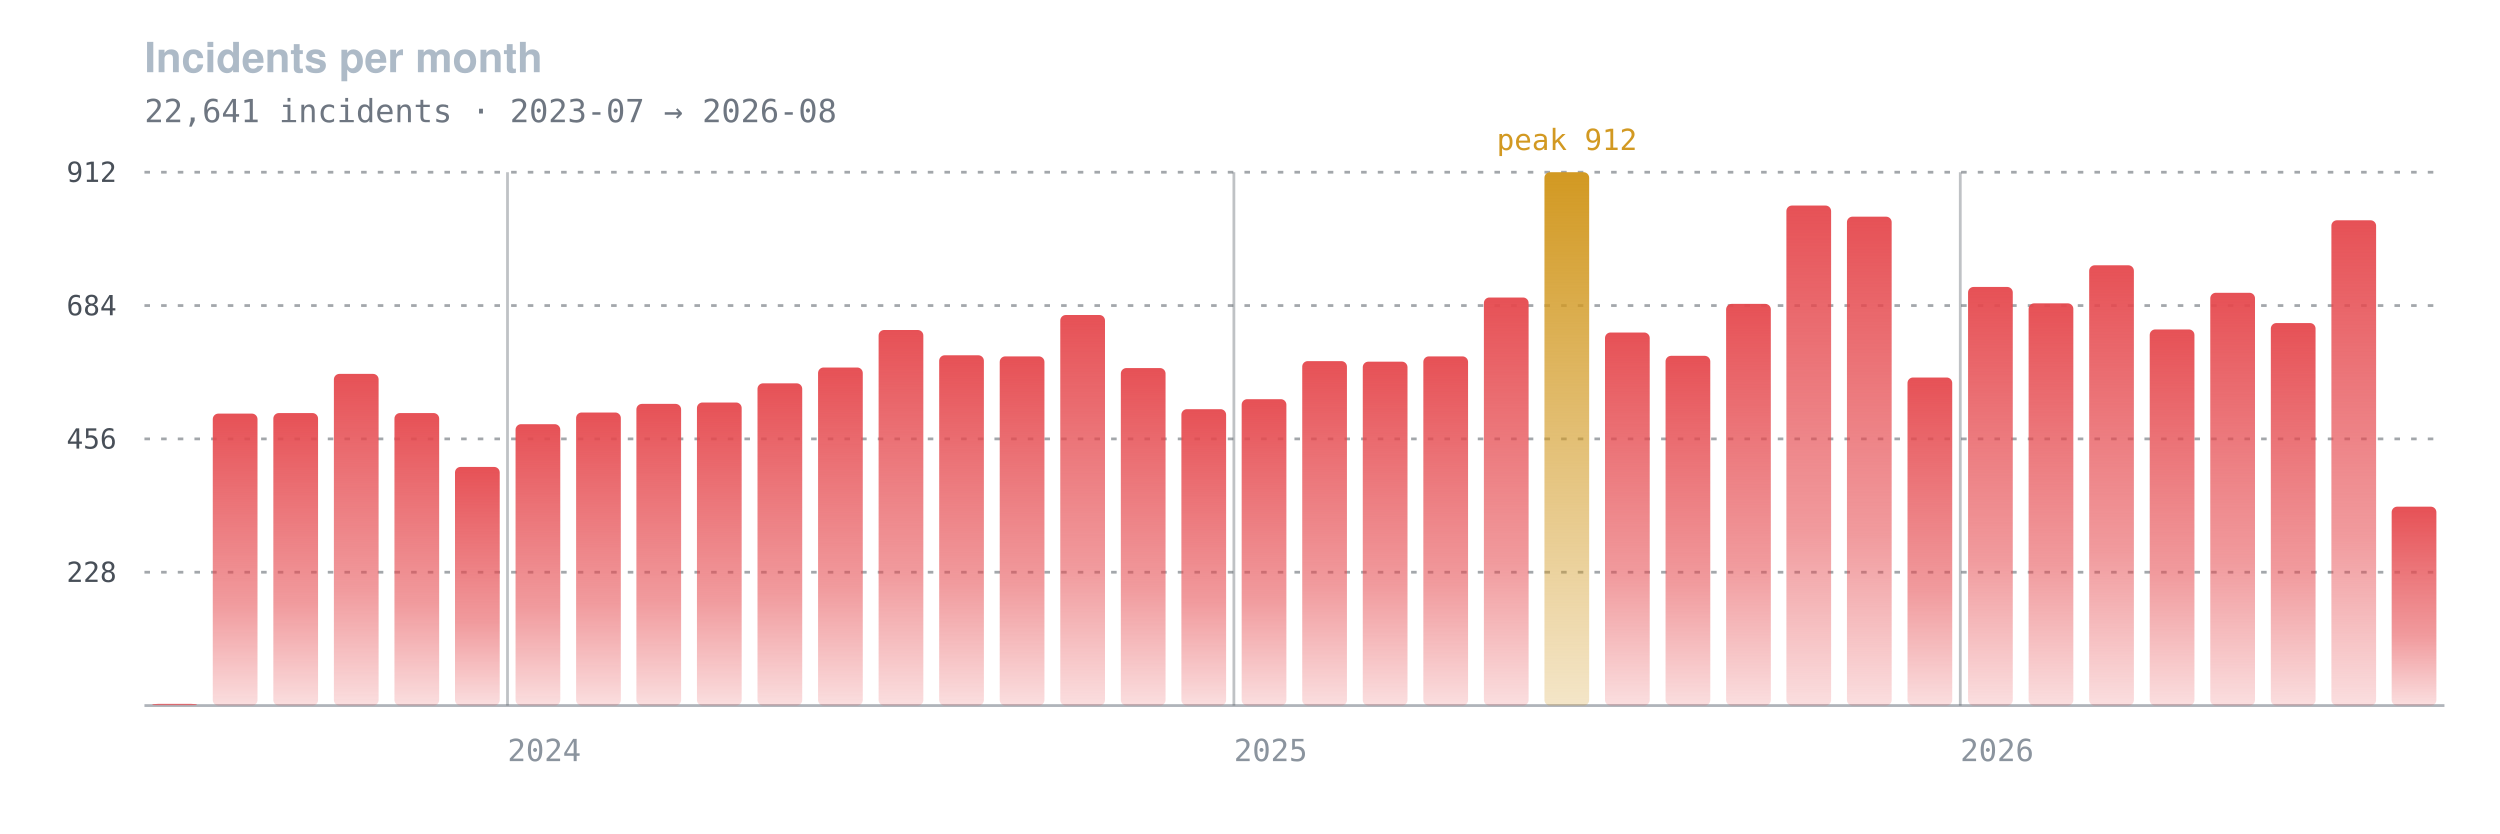
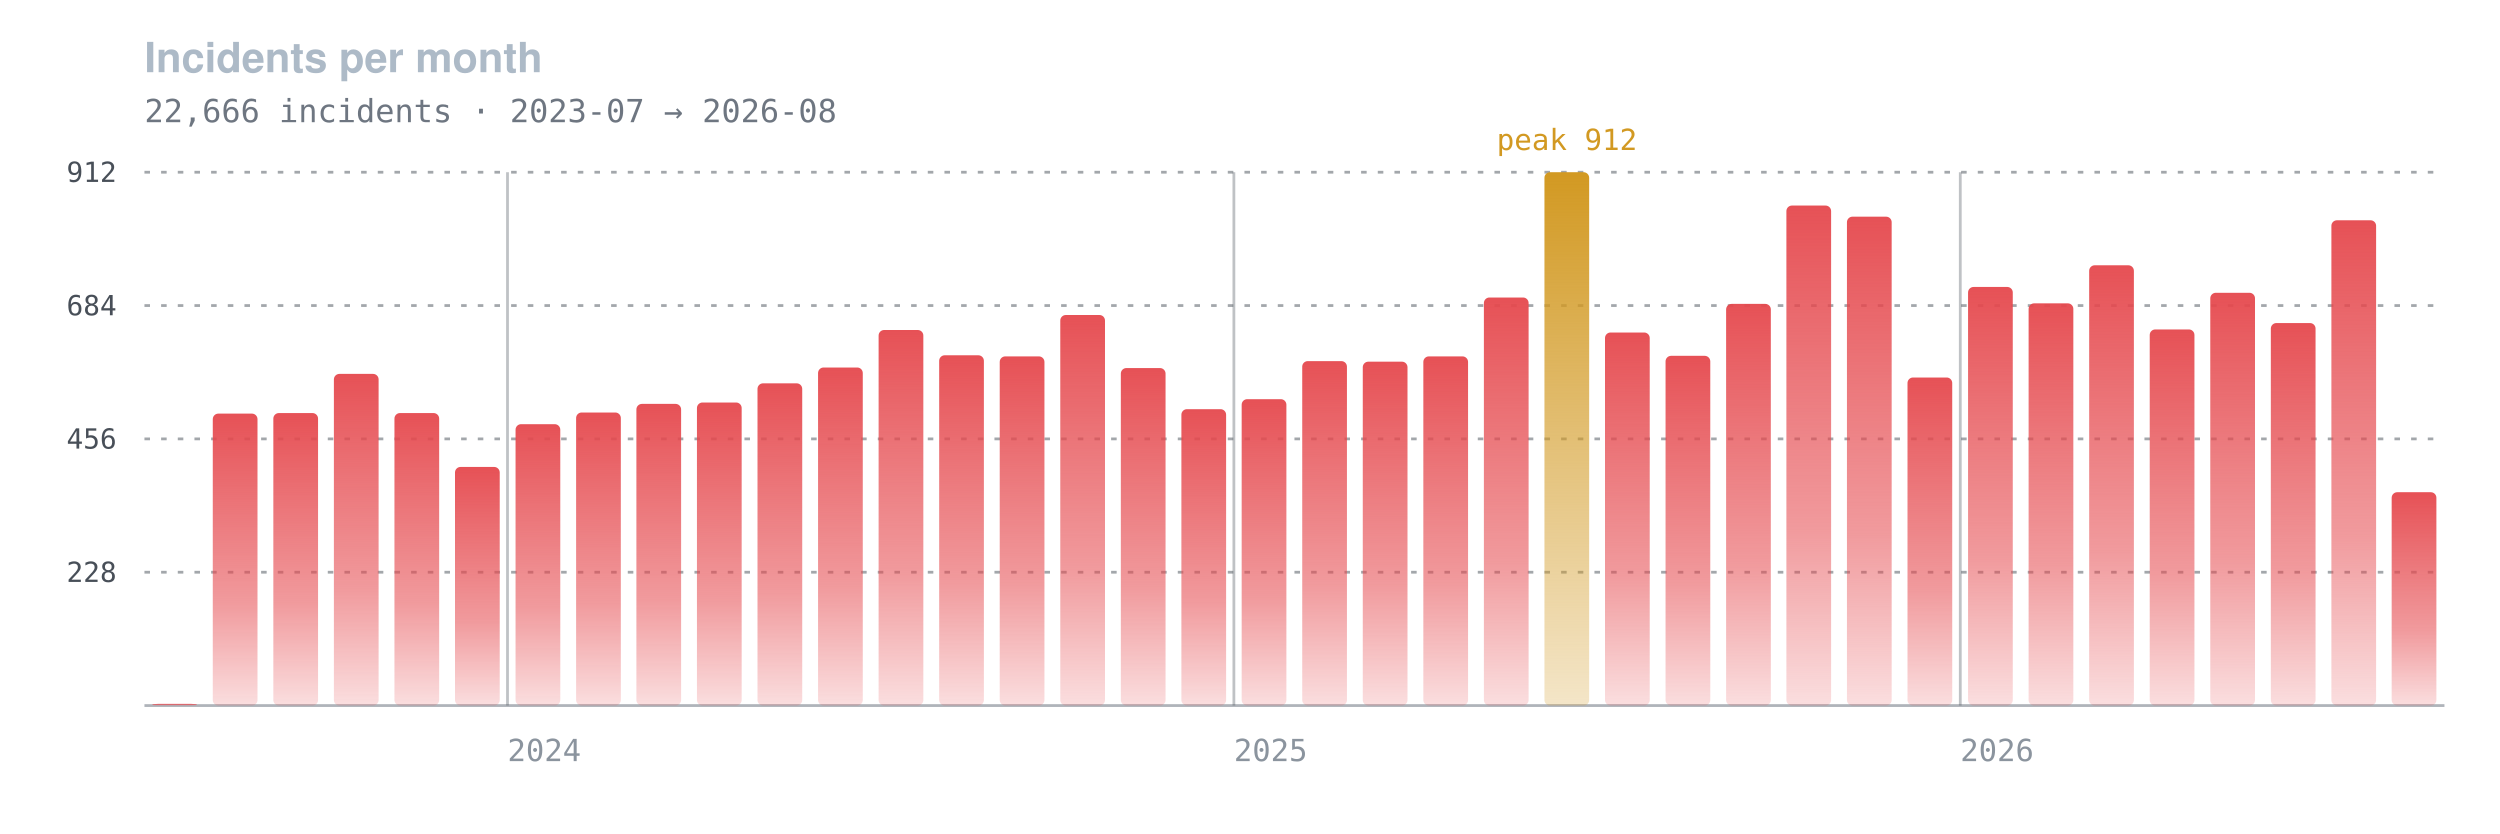
<svg xmlns="http://www.w3.org/2000/svg" viewBox="0 0 900 300" width="900" height="300" role="img">
  <defs>
    <linearGradient id="bg" x1="0" y1="0" x2="0" y2="1">
      <stop offset="0%" stop-color="#e5484d" stop-opacity="0.95" />
      <stop offset="65%" stop-color="#e5484d" stop-opacity="0.55" />
      <stop offset="100%" stop-color="#e5484d" stop-opacity="0.18" />
    </linearGradient>
    <linearGradient id="pk" x1="0" y1="0" x2="0" y2="1">
      <stop offset="0%" stop-color="#d29922" stop-opacity="1" />
      <stop offset="100%" stop-color="#d29922" stop-opacity="0.25" />
    </linearGradient>
  </defs>
  <text x="52" y="26" fill="#adbac7" font-size="15" font-family="-apple-system,BlinkMacSystemFont,Segoe UI,Helvetica,Arial,sans-serif" font-weight="600">Incidents per month</text>
-   <text x="52" y="44" fill="#6e7681" font-size="11.5" font-family="ui-monospace,SFMono-Regular,Menlo,Consolas,monospace">22,641 incidents · 2023-07 → 2026-08</text>
+   <text x="52" y="44" fill="#6e7681" font-size="11.5" font-family="ui-monospace,SFMono-Regular,Menlo,Consolas,monospace">22,666 incidents · 2023-07 → 2026-08</text>
  <line x1="52" y1="206.0" x2="880" y2="206.0" stroke="#484f58" stroke-width="1" stroke-dasharray="2 4" opacity="0.5" />
  <text x="42" y="209.5" fill="#484f58" font-size="10" font-family="ui-monospace,SFMono-Regular,Menlo,Consolas,monospace" text-anchor="end">228</text>
  <line x1="52" y1="158.0" x2="880" y2="158.0" stroke="#484f58" stroke-width="1" stroke-dasharray="2 4" opacity="0.5" />
  <text x="42" y="161.5" fill="#484f58" font-size="10" font-family="ui-monospace,SFMono-Regular,Menlo,Consolas,monospace" text-anchor="end">456</text>
  <line x1="52" y1="110.0" x2="880" y2="110.0" stroke="#484f58" stroke-width="1" stroke-dasharray="2 4" opacity="0.5" />
  <text x="42" y="113.5" fill="#484f58" font-size="10" font-family="ui-monospace,SFMono-Regular,Menlo,Consolas,monospace" text-anchor="end">684</text>
  <line x1="52" y1="62.0" x2="880" y2="62.0" stroke="#484f58" stroke-width="1" stroke-dasharray="2 4" opacity="0.5" />
  <text x="42" y="65.5" fill="#484f58" font-size="10" font-family="ui-monospace,SFMono-Regular,Menlo,Consolas,monospace" text-anchor="end">912</text>
  <line x1="52" y1="254" x2="880" y2="254" stroke="#6e7681" stroke-width="1" opacity="0.55" />
  <rect x="54.8" y="253.4" width="16.1" height="0.6" rx="2" fill="url(#bg)" />
  <rect x="76.6" y="148.9" width="16.1" height="105.1" rx="2" fill="url(#bg)" />
  <rect x="98.4" y="148.7" width="16.1" height="105.3" rx="2" fill="url(#bg)" />
  <rect x="120.2" y="134.6" width="16.1" height="119.4" rx="2" fill="url(#bg)" />
  <rect x="142.0" y="148.7" width="16.1" height="105.3" rx="2" fill="url(#bg)" />
  <rect x="163.8" y="168.1" width="16.1" height="85.9" rx="2" fill="url(#bg)" />
  <rect x="185.6" y="152.7" width="16.1" height="101.3" rx="2" fill="url(#bg)" />
  <line x1="182.7" y1="62" x2="182.7" y2="254" stroke="#484f58" stroke-width="1" opacity="0.35" />
  <text x="182.7" y="274" fill="#8b949e" font-size="11" font-family="ui-monospace,SFMono-Regular,Menlo,Consolas,monospace">2024</text>
  <rect x="207.4" y="148.5" width="16.1" height="105.5" rx="2" fill="url(#bg)" />
  <rect x="229.1" y="145.4" width="16.1" height="108.6" rx="2" fill="url(#bg)" />
  <rect x="250.9" y="144.9" width="16.1" height="109.1" rx="2" fill="url(#bg)" />
  <rect x="272.7" y="138.0" width="16.1" height="116.0" rx="2" fill="url(#bg)" />
  <rect x="294.5" y="132.3" width="16.1" height="121.7" rx="2" fill="url(#bg)" />
  <rect x="316.3" y="118.8" width="16.1" height="135.2" rx="2" fill="url(#bg)" />
  <rect x="338.1" y="127.9" width="16.1" height="126.1" rx="2" fill="url(#bg)" />
  <rect x="359.9" y="128.3" width="16.1" height="125.7" rx="2" fill="url(#bg)" />
  <rect x="381.7" y="113.4" width="16.1" height="140.6" rx="2" fill="url(#bg)" />
  <rect x="403.5" y="132.5" width="16.1" height="121.5" rx="2" fill="url(#bg)" />
  <rect x="425.3" y="147.3" width="16.1" height="106.7" rx="2" fill="url(#bg)" />
  <rect x="447.0" y="143.7" width="16.1" height="110.3" rx="2" fill="url(#bg)" />
  <line x1="444.2" y1="62" x2="444.2" y2="254" stroke="#484f58" stroke-width="1" opacity="0.35" />
  <text x="444.2" y="274" fill="#8b949e" font-size="11" font-family="ui-monospace,SFMono-Regular,Menlo,Consolas,monospace">2025</text>
  <rect x="468.8" y="130.0" width="16.1" height="124.0" rx="2" fill="url(#bg)" />
  <rect x="490.6" y="130.2" width="16.1" height="123.8" rx="2" fill="url(#bg)" />
  <rect x="512.4" y="128.3" width="16.1" height="125.7" rx="2" fill="url(#bg)" />
  <rect x="534.2" y="107.1" width="16.1" height="146.9" rx="2" fill="url(#bg)" />
  <rect x="556.0" y="62.0" width="16.1" height="192.0" rx="2" fill="url(#pk)" />
  <rect x="577.8" y="119.7" width="16.1" height="134.3" rx="2" fill="url(#bg)" />
  <rect x="599.6" y="128.1" width="16.1" height="125.9" rx="2" fill="url(#bg)" />
  <rect x="621.4" y="109.4" width="16.1" height="144.6" rx="2" fill="url(#bg)" />
  <rect x="643.1" y="74.0" width="16.1" height="180.0" rx="2" fill="url(#bg)" />
  <rect x="664.9" y="78.0" width="16.1" height="176.0" rx="2" fill="url(#bg)" />
  <rect x="686.7" y="135.9" width="16.1" height="118.1" rx="2" fill="url(#bg)" />
  <rect x="708.5" y="103.3" width="16.1" height="150.7" rx="2" fill="url(#bg)" />
  <line x1="705.7" y1="62" x2="705.7" y2="254" stroke="#484f58" stroke-width="1" opacity="0.35" />
  <text x="705.7" y="274" fill="#8b949e" font-size="11" font-family="ui-monospace,SFMono-Regular,Menlo,Consolas,monospace">2026</text>
  <rect x="730.3" y="109.2" width="16.1" height="144.8" rx="2" fill="url(#bg)" />
  <rect x="752.1" y="95.5" width="16.1" height="158.5" rx="2" fill="url(#bg)" />
  <rect x="773.9" y="118.6" width="16.1" height="135.4" rx="2" fill="url(#bg)" />
  <rect x="795.7" y="105.4" width="16.1" height="148.6" rx="2" fill="url(#bg)" />
  <rect x="817.5" y="116.3" width="16.1" height="137.7" rx="2" fill="url(#bg)" />
  <rect x="839.3" y="79.3" width="16.1" height="174.7" rx="2" fill="url(#bg)" />
-   <rect x="861.0" y="182.4" width="16.1" height="71.6" rx="2" fill="url(#bg)" />
+   <rect x="861.0" y="177.2" width="16.1" height="76.8" rx="2" fill="url(#bg)" />
  <text x="564.1" y="54.0" fill="#d29922" font-size="10.5" font-family="ui-monospace,SFMono-Regular,Menlo,Consolas,monospace" text-anchor="middle">peak 912</text>
</svg>
